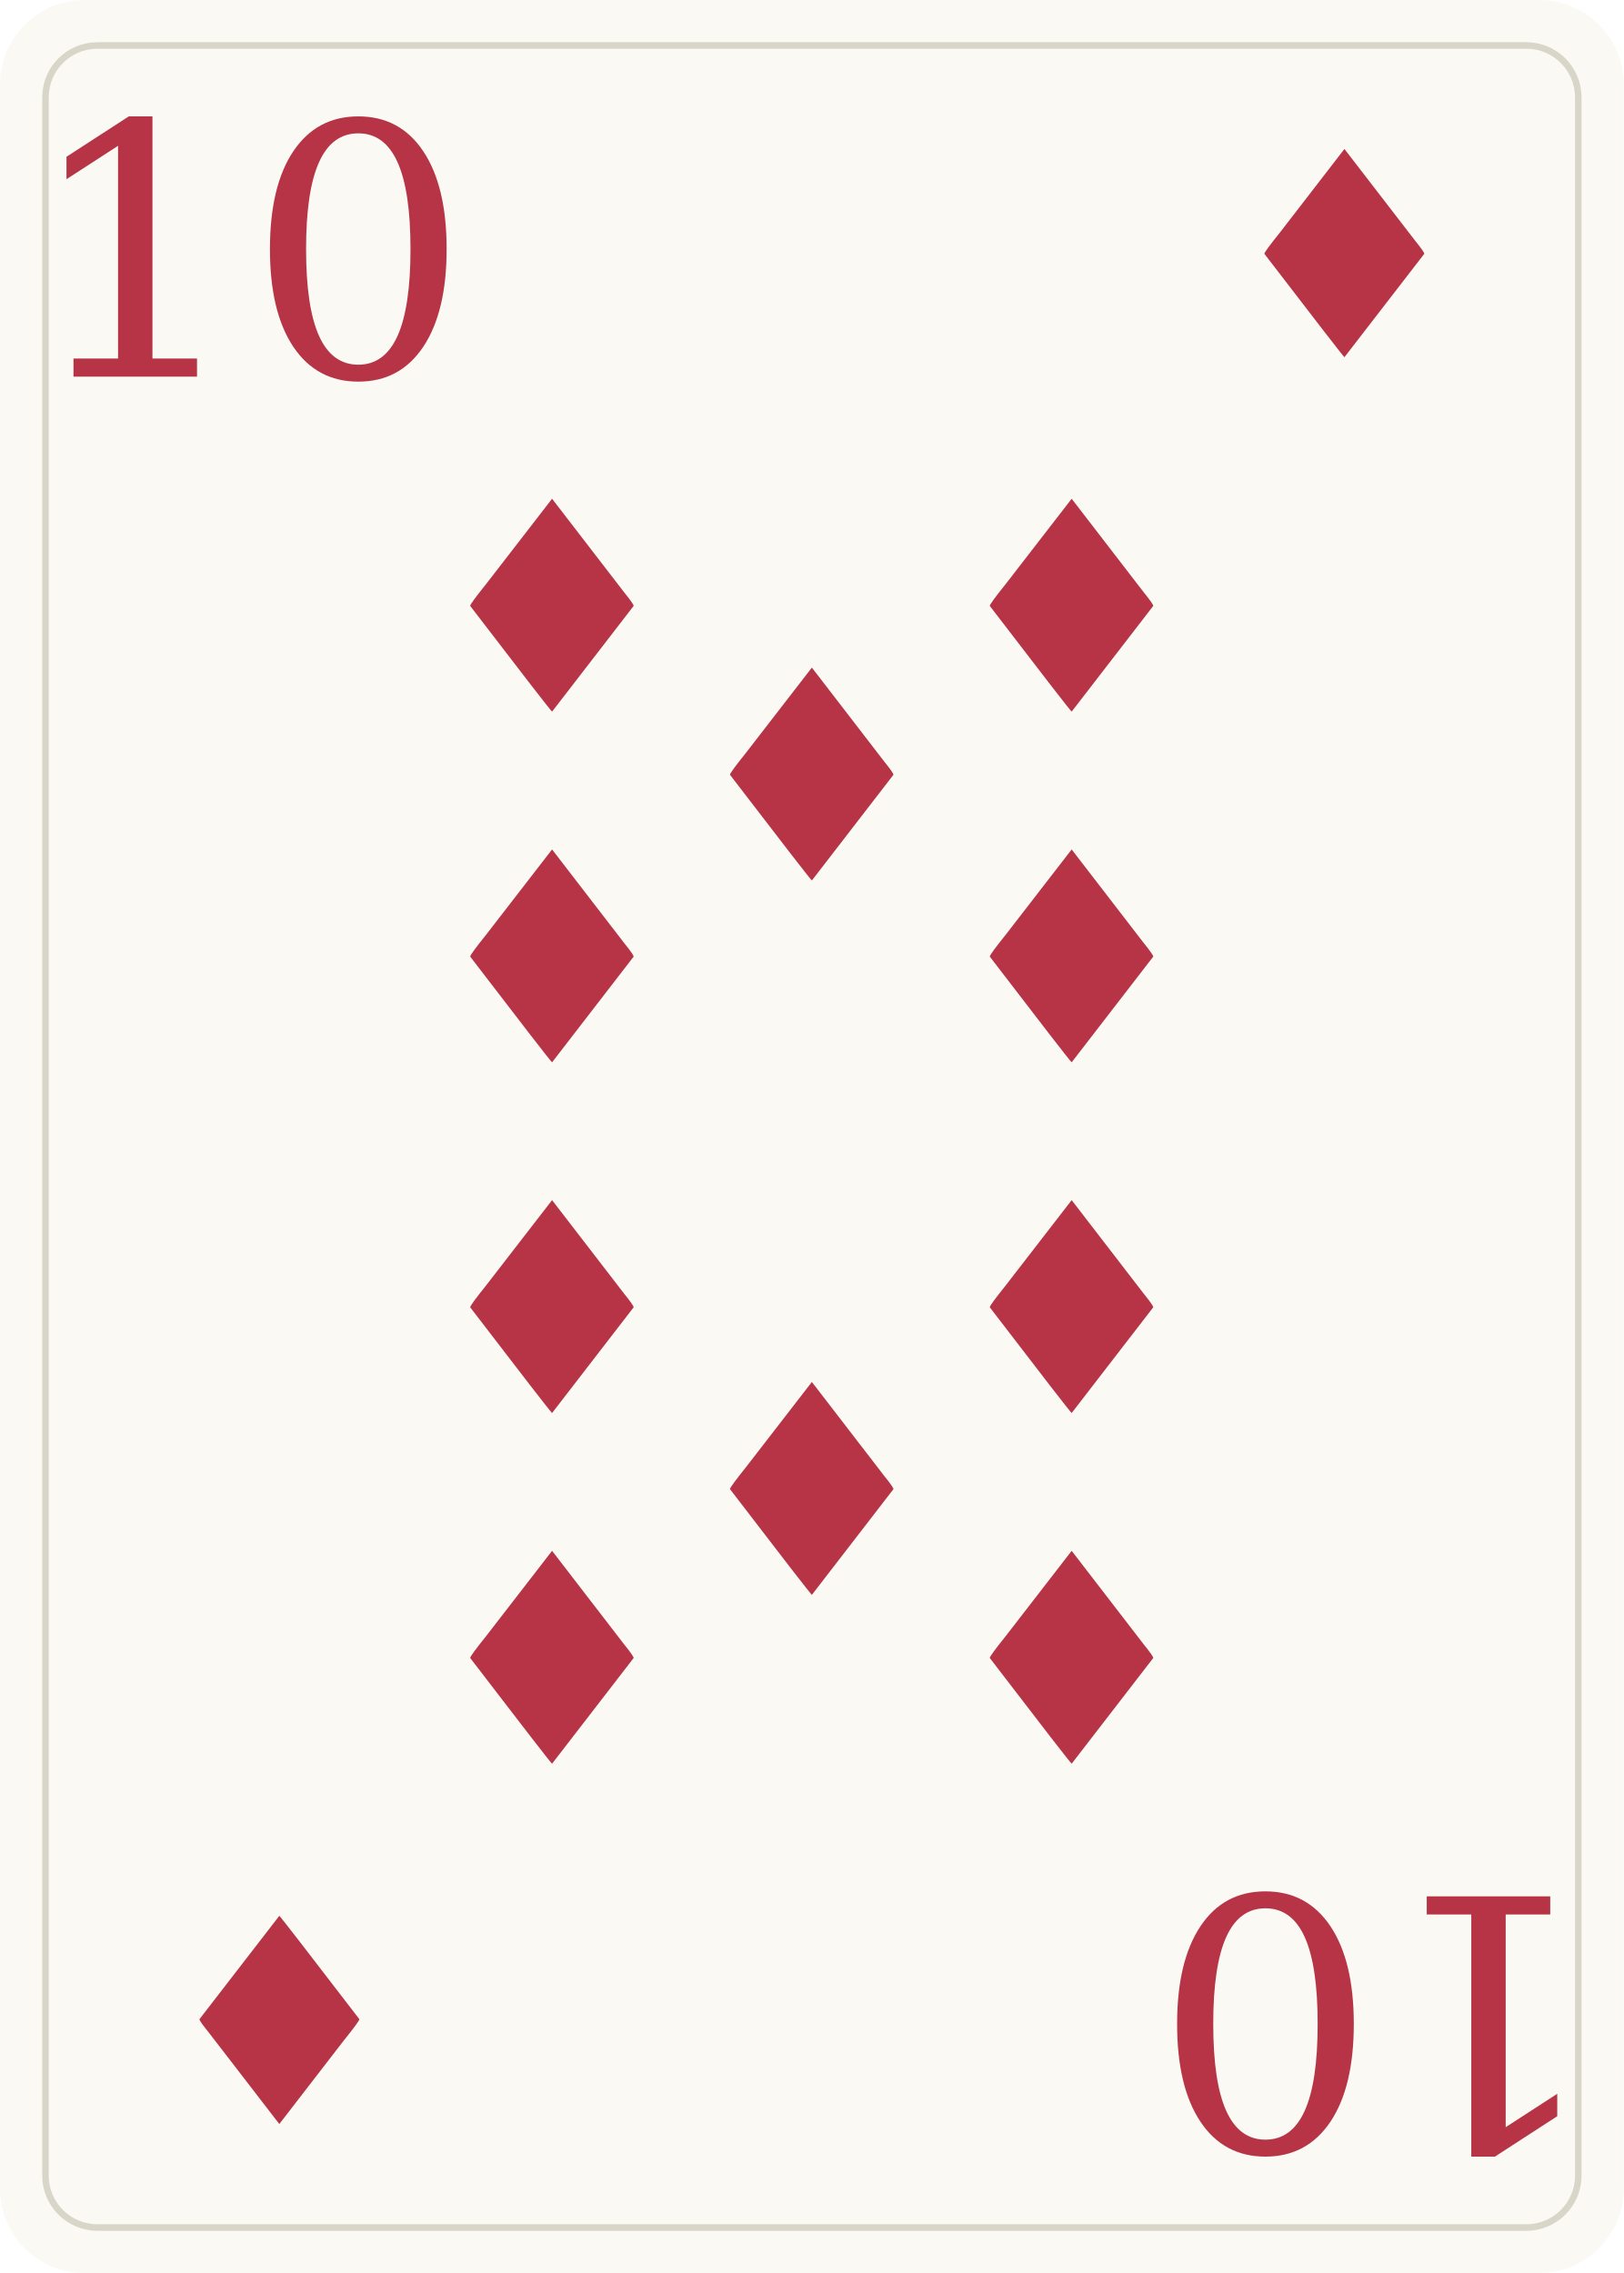
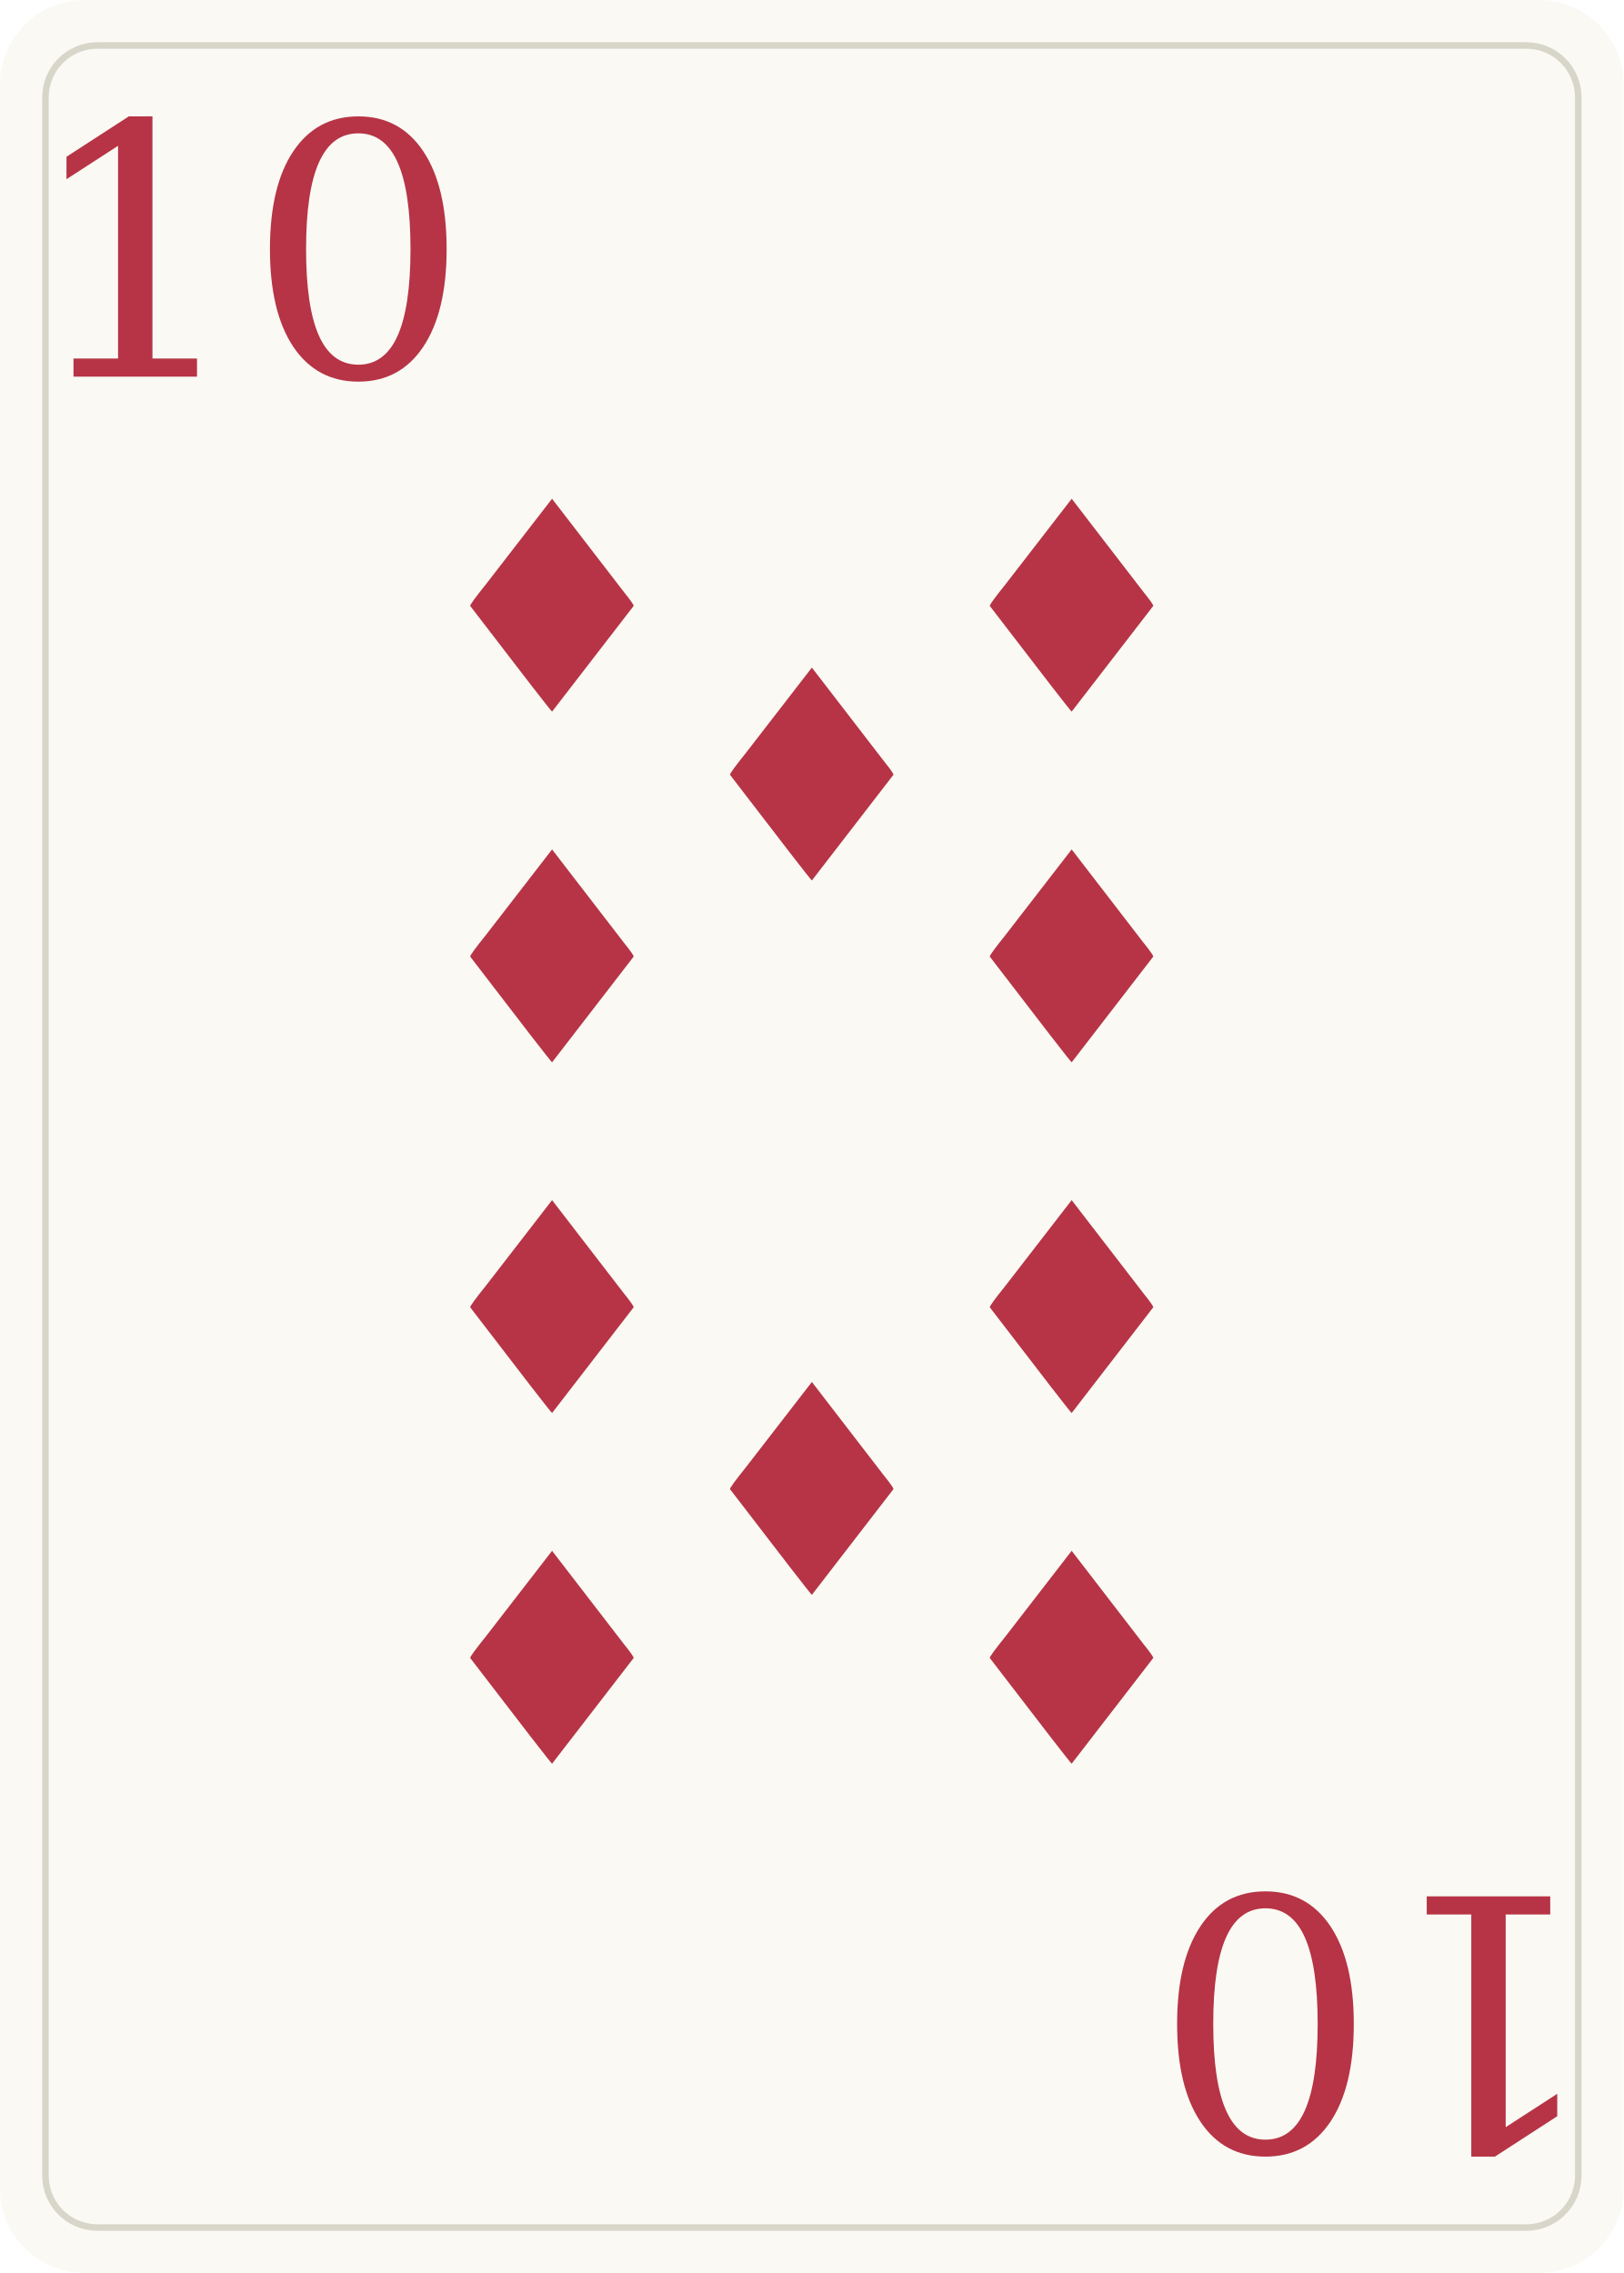
<svg xmlns="http://www.w3.org/2000/svg" width="250" height="350" viewBox="0 0 250 350">
  <rect width="250" height="350" rx="13" fill="#faf9f4" />
  <rect x="7" y="7" width="236" height="336" rx="8" fill="none" stroke="#d7d6c9" />
  <g fill="#b63445" font-family="Georgia,DejaVu Serif,serif" text-anchor="middle">
    <text x="38" y="58" font-size="54">10</text>
-     <text x="207" y="55" font-size="44">♦</text>
    <g transform="rotate(180 125 175)">
      <text x="38" y="58" font-size="54">10</text>
-       <text x="207" y="55" font-size="44">♦</text>
    </g>
    <text x="85" y="94" dominant-baseline="central" font-size="45">♦</text>
    <text x="165" y="94" dominant-baseline="central" font-size="45">♦</text>
    <text x="125" y="120" dominant-baseline="central" font-size="45">♦</text>
    <text x="85" y="148" dominant-baseline="central" font-size="45">♦</text>
    <text x="165" y="148" dominant-baseline="central" font-size="45">♦</text>
    <text x="85" y="202" dominant-baseline="central" font-size="45">♦</text>
    <text x="165" y="202" dominant-baseline="central" font-size="45">♦</text>
    <text x="125" y="230" dominant-baseline="central" font-size="45">♦</text>
    <text x="85" y="256" dominant-baseline="central" font-size="45">♦</text>
    <text x="165" y="256" dominant-baseline="central" font-size="45">♦</text>
  </g>
</svg>
